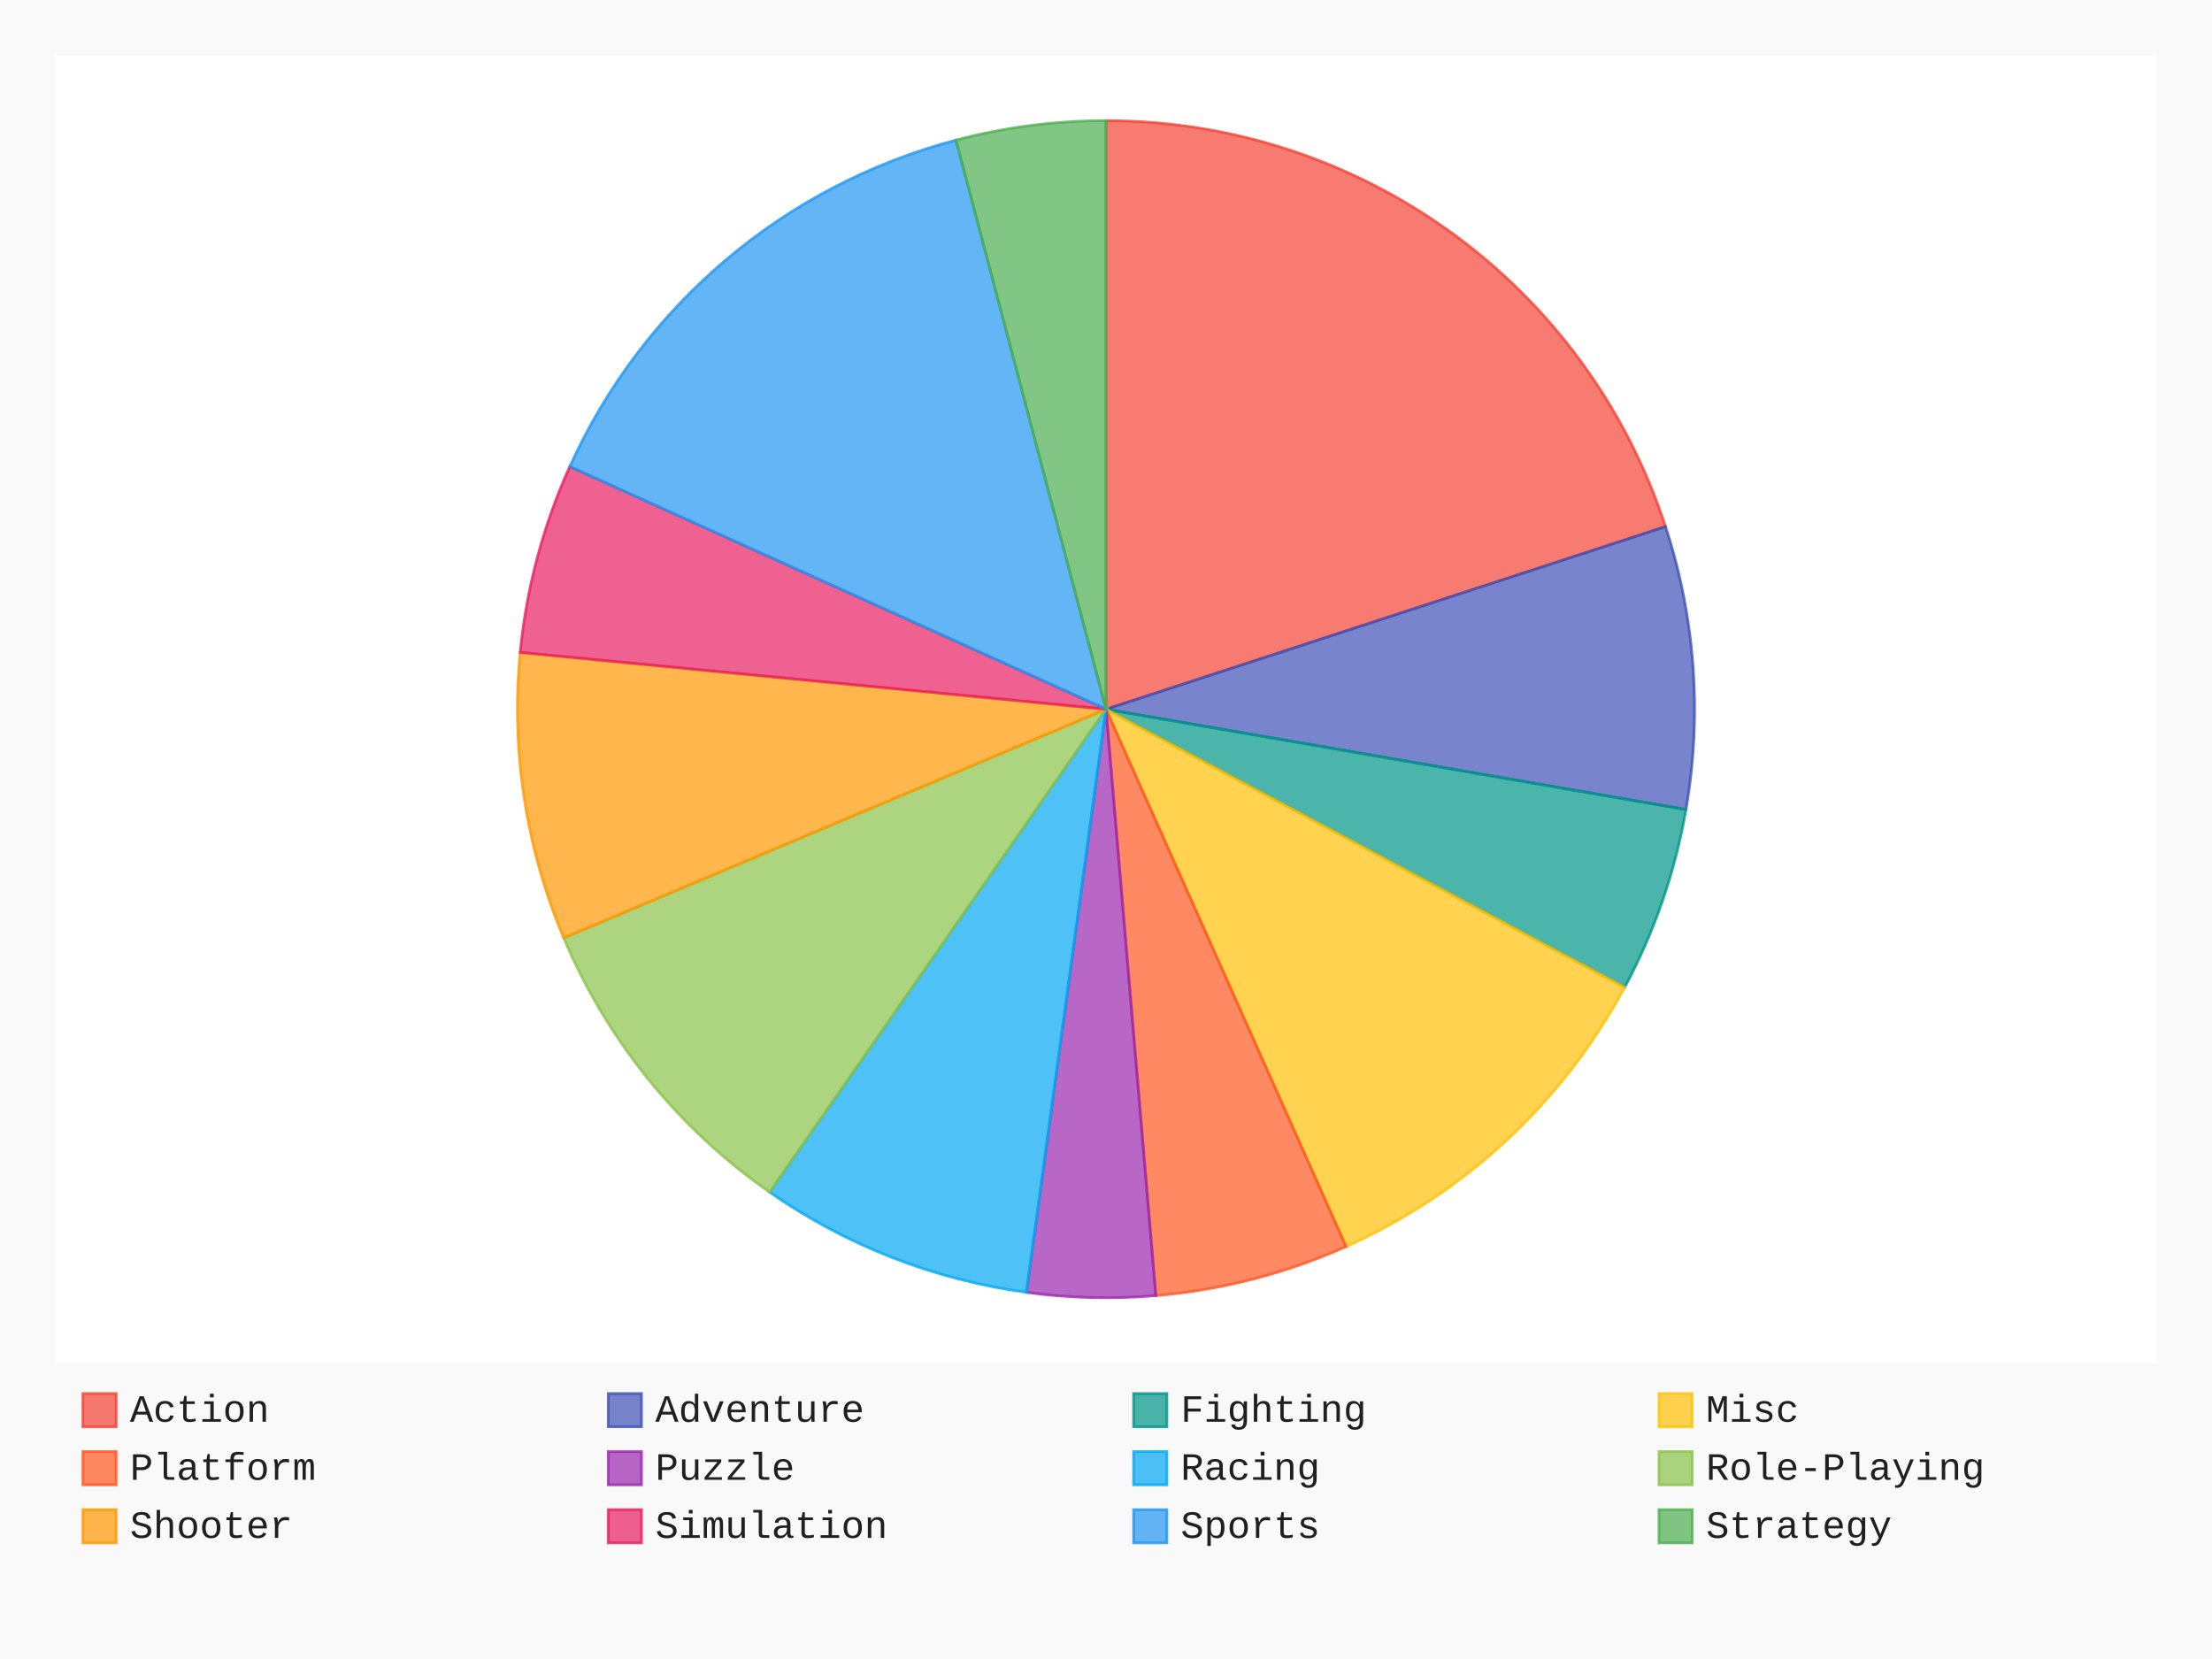
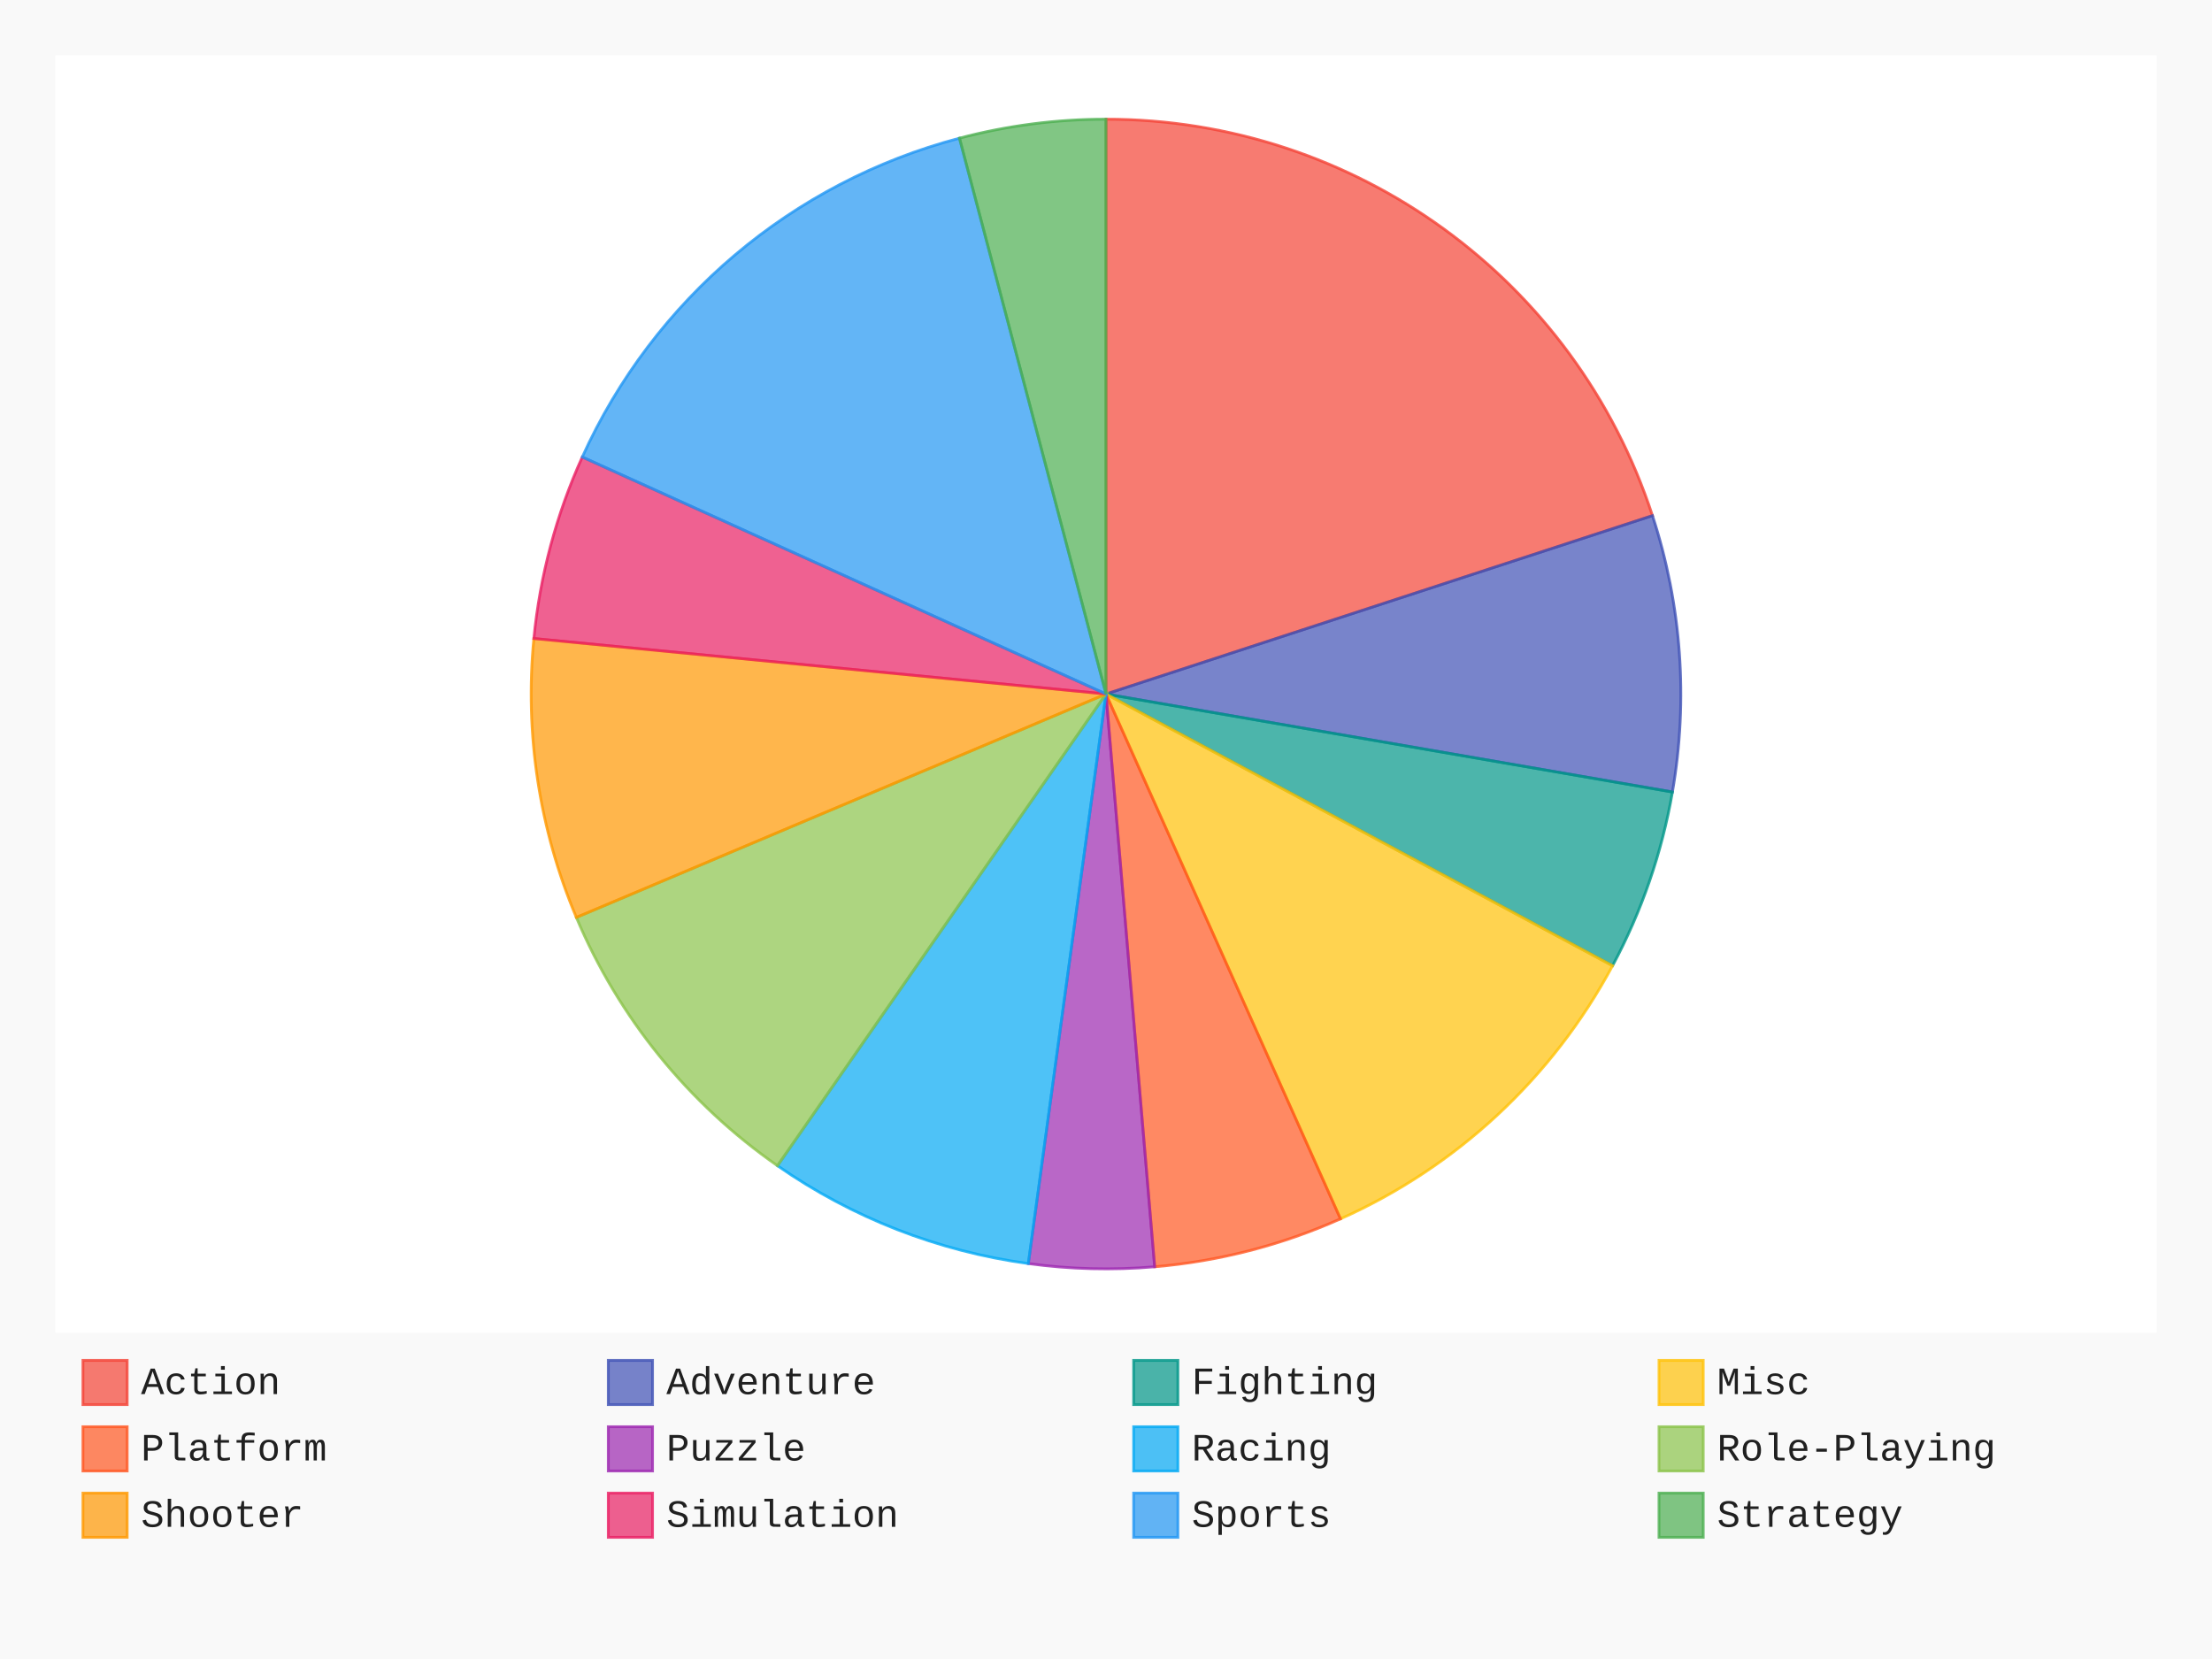
- <svg xmlns="http://www.w3.org/2000/svg" class="pygal-chart" id="chart-0e908fc3-c1ca-452c-bcc4-22e948cd0150" viewBox="0 0 800 600">
+ <svg xmlns="http://www.w3.org/2000/svg" class="pygal-chart" id="chart-dc97cd7f-e7d5-4ac9-b43c-77ab82196fb1" viewBox="0 0 800 600">
  <defs>
-     <style type="text/css">#chart-0e908fc3-c1ca-452c-bcc4-22e948cd0150{-webkit-user-select:none;-webkit-font-smoothing:antialiased;font-family:Consolas,"Liberation Mono",Menlo,Courier,monospace}#chart-0e908fc3-c1ca-452c-bcc4-22e948cd0150 .title{font-family:Consolas,"Liberation Mono",Menlo,Courier,monospace;font-size:16px}#chart-0e908fc3-c1ca-452c-bcc4-22e948cd0150 .legends .legend text{font-family:Consolas,"Liberation Mono",Menlo,Courier,monospace;font-size:14px}#chart-0e908fc3-c1ca-452c-bcc4-22e948cd0150 .axis text{font-family:Consolas,"Liberation Mono",Menlo,Courier,monospace;font-size:10px}#chart-0e908fc3-c1ca-452c-bcc4-22e948cd0150 .axis text.major{font-family:Consolas,"Liberation Mono",Menlo,Courier,monospace;font-size:10px}#chart-0e908fc3-c1ca-452c-bcc4-22e948cd0150 .text-overlay text.value{font-family:Consolas,"Liberation Mono",Menlo,Courier,monospace;font-size:16px}#chart-0e908fc3-c1ca-452c-bcc4-22e948cd0150 .text-overlay text.label{font-family:Consolas,"Liberation Mono",Menlo,Courier,monospace;font-size:10px}#chart-0e908fc3-c1ca-452c-bcc4-22e948cd0150 .tooltip{font-family:Consolas,"Liberation Mono",Menlo,Courier,monospace;font-size:14px}#chart-0e908fc3-c1ca-452c-bcc4-22e948cd0150 text.no_data{font-family:Consolas,"Liberation Mono",Menlo,Courier,monospace;font-size:64px}
- #chart-0e908fc3-c1ca-452c-bcc4-22e948cd0150{background-color:rgba(249,249,249,1)}#chart-0e908fc3-c1ca-452c-bcc4-22e948cd0150 path,#chart-0e908fc3-c1ca-452c-bcc4-22e948cd0150 line,#chart-0e908fc3-c1ca-452c-bcc4-22e948cd0150 rect,#chart-0e908fc3-c1ca-452c-bcc4-22e948cd0150 circle{-webkit-transition:150ms;-moz-transition:150ms;transition:150ms}#chart-0e908fc3-c1ca-452c-bcc4-22e948cd0150 .graph &gt; .background{fill:rgba(249,249,249,1)}#chart-0e908fc3-c1ca-452c-bcc4-22e948cd0150 .plot &gt; .background{fill:rgba(255,255,255,1)}#chart-0e908fc3-c1ca-452c-bcc4-22e948cd0150 .graph{fill:rgba(0,0,0,.87)}#chart-0e908fc3-c1ca-452c-bcc4-22e948cd0150 text.no_data{fill:rgba(0,0,0,1)}#chart-0e908fc3-c1ca-452c-bcc4-22e948cd0150 .title{fill:rgba(0,0,0,1)}#chart-0e908fc3-c1ca-452c-bcc4-22e948cd0150 .legends .legend text{fill:rgba(0,0,0,.87)}#chart-0e908fc3-c1ca-452c-bcc4-22e948cd0150 .legends .legend:hover text{fill:rgba(0,0,0,1)}#chart-0e908fc3-c1ca-452c-bcc4-22e948cd0150 .axis .line{stroke:rgba(0,0,0,1)}#chart-0e908fc3-c1ca-452c-bcc4-22e948cd0150 .axis .guide.line{stroke:rgba(0,0,0,.54)}#chart-0e908fc3-c1ca-452c-bcc4-22e948cd0150 .axis .major.line{stroke:rgba(0,0,0,.87)}#chart-0e908fc3-c1ca-452c-bcc4-22e948cd0150 .axis text.major{fill:rgba(0,0,0,1)}#chart-0e908fc3-c1ca-452c-bcc4-22e948cd0150 .axis.y .guides:hover .guide.line,#chart-0e908fc3-c1ca-452c-bcc4-22e948cd0150 .line-graph .axis.x .guides:hover .guide.line,#chart-0e908fc3-c1ca-452c-bcc4-22e948cd0150 .stackedline-graph .axis.x .guides:hover .guide.line,#chart-0e908fc3-c1ca-452c-bcc4-22e948cd0150 .xy-graph .axis.x .guides:hover .guide.line{stroke:rgba(0,0,0,1)}#chart-0e908fc3-c1ca-452c-bcc4-22e948cd0150 .axis .guides:hover text{fill:rgba(0,0,0,1)}#chart-0e908fc3-c1ca-452c-bcc4-22e948cd0150 .reactive{fill-opacity:.7;stroke-opacity:.8}#chart-0e908fc3-c1ca-452c-bcc4-22e948cd0150 .ci{stroke:rgba(0,0,0,.87)}#chart-0e908fc3-c1ca-452c-bcc4-22e948cd0150 .reactive.active,#chart-0e908fc3-c1ca-452c-bcc4-22e948cd0150 .active .reactive{fill-opacity:.8;stroke-opacity:.9;stroke-width:4}#chart-0e908fc3-c1ca-452c-bcc4-22e948cd0150 .ci .reactive.active{stroke-width:1.5}#chart-0e908fc3-c1ca-452c-bcc4-22e948cd0150 .series text{fill:rgba(0,0,0,1)}#chart-0e908fc3-c1ca-452c-bcc4-22e948cd0150 .tooltip rect{fill:rgba(255,255,255,1);stroke:rgba(0,0,0,1);-webkit-transition:opacity 150ms;-moz-transition:opacity 150ms;transition:opacity 150ms}#chart-0e908fc3-c1ca-452c-bcc4-22e948cd0150 .tooltip .label{fill:rgba(0,0,0,.87)}#chart-0e908fc3-c1ca-452c-bcc4-22e948cd0150 .tooltip .label{fill:rgba(0,0,0,.87)}#chart-0e908fc3-c1ca-452c-bcc4-22e948cd0150 .tooltip .legend{font-size:.8em;fill:rgba(0,0,0,.54)}#chart-0e908fc3-c1ca-452c-bcc4-22e948cd0150 .tooltip .x_label{font-size:.6em;fill:rgba(0,0,0,1)}#chart-0e908fc3-c1ca-452c-bcc4-22e948cd0150 .tooltip .xlink{font-size:.5em;text-decoration:underline}#chart-0e908fc3-c1ca-452c-bcc4-22e948cd0150 .tooltip .value{font-size:1.5em}#chart-0e908fc3-c1ca-452c-bcc4-22e948cd0150 .bound{font-size:.5em}#chart-0e908fc3-c1ca-452c-bcc4-22e948cd0150 .max-value{font-size:.75em;fill:rgba(0,0,0,.54)}#chart-0e908fc3-c1ca-452c-bcc4-22e948cd0150 .map-element{fill:rgba(255,255,255,1);stroke:rgba(0,0,0,.54) !important}#chart-0e908fc3-c1ca-452c-bcc4-22e948cd0150 .map-element .reactive{fill-opacity:inherit;stroke-opacity:inherit}#chart-0e908fc3-c1ca-452c-bcc4-22e948cd0150 .color-0,#chart-0e908fc3-c1ca-452c-bcc4-22e948cd0150 .color-0 a:visited{stroke:#F44336;fill:#F44336}#chart-0e908fc3-c1ca-452c-bcc4-22e948cd0150 .color-1,#chart-0e908fc3-c1ca-452c-bcc4-22e948cd0150 .color-1 a:visited{stroke:#3F51B5;fill:#3F51B5}#chart-0e908fc3-c1ca-452c-bcc4-22e948cd0150 .color-2,#chart-0e908fc3-c1ca-452c-bcc4-22e948cd0150 .color-2 a:visited{stroke:#009688;fill:#009688}#chart-0e908fc3-c1ca-452c-bcc4-22e948cd0150 .color-3,#chart-0e908fc3-c1ca-452c-bcc4-22e948cd0150 .color-3 a:visited{stroke:#FFC107;fill:#FFC107}#chart-0e908fc3-c1ca-452c-bcc4-22e948cd0150 .color-4,#chart-0e908fc3-c1ca-452c-bcc4-22e948cd0150 .color-4 a:visited{stroke:#FF5722;fill:#FF5722}#chart-0e908fc3-c1ca-452c-bcc4-22e948cd0150 .color-5,#chart-0e908fc3-c1ca-452c-bcc4-22e948cd0150 .color-5 a:visited{stroke:#9C27B0;fill:#9C27B0}#chart-0e908fc3-c1ca-452c-bcc4-22e948cd0150 .color-6,#chart-0e908fc3-c1ca-452c-bcc4-22e948cd0150 .color-6 a:visited{stroke:#03A9F4;fill:#03A9F4}#chart-0e908fc3-c1ca-452c-bcc4-22e948cd0150 .color-7,#chart-0e908fc3-c1ca-452c-bcc4-22e948cd0150 .color-7 a:visited{stroke:#8BC34A;fill:#8BC34A}#chart-0e908fc3-c1ca-452c-bcc4-22e948cd0150 .color-8,#chart-0e908fc3-c1ca-452c-bcc4-22e948cd0150 .color-8 a:visited{stroke:#FF9800;fill:#FF9800}#chart-0e908fc3-c1ca-452c-bcc4-22e948cd0150 .color-9,#chart-0e908fc3-c1ca-452c-bcc4-22e948cd0150 .color-9 a:visited{stroke:#E91E63;fill:#E91E63}#chart-0e908fc3-c1ca-452c-bcc4-22e948cd0150 .color-10,#chart-0e908fc3-c1ca-452c-bcc4-22e948cd0150 .color-10 a:visited{stroke:#2196F3;fill:#2196F3}#chart-0e908fc3-c1ca-452c-bcc4-22e948cd0150 .color-11,#chart-0e908fc3-c1ca-452c-bcc4-22e948cd0150 .color-11 a:visited{stroke:#4CAF50;fill:#4CAF50}#chart-0e908fc3-c1ca-452c-bcc4-22e948cd0150 .text-overlay .color-0 text{fill:black}#chart-0e908fc3-c1ca-452c-bcc4-22e948cd0150 .text-overlay .color-1 text{fill:black}#chart-0e908fc3-c1ca-452c-bcc4-22e948cd0150 .text-overlay .color-2 text{fill:black}#chart-0e908fc3-c1ca-452c-bcc4-22e948cd0150 .text-overlay .color-3 text{fill:black}#chart-0e908fc3-c1ca-452c-bcc4-22e948cd0150 .text-overlay .color-4 text{fill:black}#chart-0e908fc3-c1ca-452c-bcc4-22e948cd0150 .text-overlay .color-5 text{fill:black}#chart-0e908fc3-c1ca-452c-bcc4-22e948cd0150 .text-overlay .color-6 text{fill:black}#chart-0e908fc3-c1ca-452c-bcc4-22e948cd0150 .text-overlay .color-7 text{fill:black}#chart-0e908fc3-c1ca-452c-bcc4-22e948cd0150 .text-overlay .color-8 text{fill:black}#chart-0e908fc3-c1ca-452c-bcc4-22e948cd0150 .text-overlay .color-9 text{fill:black}#chart-0e908fc3-c1ca-452c-bcc4-22e948cd0150 .text-overlay .color-10 text{fill:black}#chart-0e908fc3-c1ca-452c-bcc4-22e948cd0150 .text-overlay .color-11 text{fill:black}
- #chart-0e908fc3-c1ca-452c-bcc4-22e948cd0150 text.no_data{text-anchor:middle}#chart-0e908fc3-c1ca-452c-bcc4-22e948cd0150 .guide.line{fill:none}#chart-0e908fc3-c1ca-452c-bcc4-22e948cd0150 .centered{text-anchor:middle}#chart-0e908fc3-c1ca-452c-bcc4-22e948cd0150 .title{text-anchor:middle}#chart-0e908fc3-c1ca-452c-bcc4-22e948cd0150 .legends .legend text{fill-opacity:1}#chart-0e908fc3-c1ca-452c-bcc4-22e948cd0150 .axis.x text{text-anchor:middle}#chart-0e908fc3-c1ca-452c-bcc4-22e948cd0150 .axis.x:not(.web) text[transform]{text-anchor:start}#chart-0e908fc3-c1ca-452c-bcc4-22e948cd0150 .axis.x:not(.web) text[transform].backwards{text-anchor:end}#chart-0e908fc3-c1ca-452c-bcc4-22e948cd0150 .axis.y text{text-anchor:end}#chart-0e908fc3-c1ca-452c-bcc4-22e948cd0150 .axis.y text[transform].backwards{text-anchor:start}#chart-0e908fc3-c1ca-452c-bcc4-22e948cd0150 .axis.y2 text{text-anchor:start}#chart-0e908fc3-c1ca-452c-bcc4-22e948cd0150 .axis.y2 text[transform].backwards{text-anchor:end}#chart-0e908fc3-c1ca-452c-bcc4-22e948cd0150 .axis .guide.line{stroke-dasharray:4,4}#chart-0e908fc3-c1ca-452c-bcc4-22e948cd0150 .axis .major.guide.line{stroke-dasharray:6,6}#chart-0e908fc3-c1ca-452c-bcc4-22e948cd0150 .horizontal .axis.y .guide.line,#chart-0e908fc3-c1ca-452c-bcc4-22e948cd0150 .horizontal .axis.y2 .guide.line,#chart-0e908fc3-c1ca-452c-bcc4-22e948cd0150 .vertical .axis.x .guide.line{opacity:0}#chart-0e908fc3-c1ca-452c-bcc4-22e948cd0150 .horizontal .axis.always_show .guide.line,#chart-0e908fc3-c1ca-452c-bcc4-22e948cd0150 .vertical .axis.always_show .guide.line{opacity:1 !important}#chart-0e908fc3-c1ca-452c-bcc4-22e948cd0150 .axis.y .guides:hover .guide.line,#chart-0e908fc3-c1ca-452c-bcc4-22e948cd0150 .axis.y2 .guides:hover .guide.line,#chart-0e908fc3-c1ca-452c-bcc4-22e948cd0150 .axis.x .guides:hover .guide.line{opacity:1}#chart-0e908fc3-c1ca-452c-bcc4-22e948cd0150 .axis .guides:hover text{opacity:1}#chart-0e908fc3-c1ca-452c-bcc4-22e948cd0150 .nofill{fill:none}#chart-0e908fc3-c1ca-452c-bcc4-22e948cd0150 .subtle-fill{fill-opacity:.2}#chart-0e908fc3-c1ca-452c-bcc4-22e948cd0150 .dot{stroke-width:1px;fill-opacity:1}#chart-0e908fc3-c1ca-452c-bcc4-22e948cd0150 .dot.active{stroke-width:5px}#chart-0e908fc3-c1ca-452c-bcc4-22e948cd0150 .dot.negative{fill:transparent}#chart-0e908fc3-c1ca-452c-bcc4-22e948cd0150 text,#chart-0e908fc3-c1ca-452c-bcc4-22e948cd0150 tspan{stroke:none !important}#chart-0e908fc3-c1ca-452c-bcc4-22e948cd0150 .series text.active{opacity:1}#chart-0e908fc3-c1ca-452c-bcc4-22e948cd0150 .tooltip rect{fill-opacity:.95;stroke-width:.5}#chart-0e908fc3-c1ca-452c-bcc4-22e948cd0150 .tooltip text{fill-opacity:1}#chart-0e908fc3-c1ca-452c-bcc4-22e948cd0150 .showable{visibility:hidden}#chart-0e908fc3-c1ca-452c-bcc4-22e948cd0150 .showable.shown{visibility:visible}#chart-0e908fc3-c1ca-452c-bcc4-22e948cd0150 .gauge-background{fill:rgba(229,229,229,1);stroke:none}#chart-0e908fc3-c1ca-452c-bcc4-22e948cd0150 .bg-lines{stroke:rgba(249,249,249,1);stroke-width:2px}</style>
+     <style type="text/css">#chart-dc97cd7f-e7d5-4ac9-b43c-77ab82196fb1{-webkit-user-select:none;-webkit-font-smoothing:antialiased;font-family:Consolas,"Liberation Mono",Menlo,Courier,monospace}#chart-dc97cd7f-e7d5-4ac9-b43c-77ab82196fb1 .title{font-family:Consolas,"Liberation Mono",Menlo,Courier,monospace;font-size:16px}#chart-dc97cd7f-e7d5-4ac9-b43c-77ab82196fb1 .legends .legend text{font-family:Consolas,"Liberation Mono",Menlo,Courier,monospace;font-size:14px}#chart-dc97cd7f-e7d5-4ac9-b43c-77ab82196fb1 .axis text{font-family:Consolas,"Liberation Mono",Menlo,Courier,monospace;font-size:10px}#chart-dc97cd7f-e7d5-4ac9-b43c-77ab82196fb1 .axis text.major{font-family:Consolas,"Liberation Mono",Menlo,Courier,monospace;font-size:10px}#chart-dc97cd7f-e7d5-4ac9-b43c-77ab82196fb1 .text-overlay text.value{font-family:Consolas,"Liberation Mono",Menlo,Courier,monospace;font-size:16px}#chart-dc97cd7f-e7d5-4ac9-b43c-77ab82196fb1 .text-overlay text.label{font-family:Consolas,"Liberation Mono",Menlo,Courier,monospace;font-size:10px}#chart-dc97cd7f-e7d5-4ac9-b43c-77ab82196fb1 .tooltip{font-family:Consolas,"Liberation Mono",Menlo,Courier,monospace;font-size:14px}#chart-dc97cd7f-e7d5-4ac9-b43c-77ab82196fb1 text.no_data{font-family:Consolas,"Liberation Mono",Menlo,Courier,monospace;font-size:64px}
+ #chart-dc97cd7f-e7d5-4ac9-b43c-77ab82196fb1{background-color:rgba(249,249,249,1)}#chart-dc97cd7f-e7d5-4ac9-b43c-77ab82196fb1 path,#chart-dc97cd7f-e7d5-4ac9-b43c-77ab82196fb1 line,#chart-dc97cd7f-e7d5-4ac9-b43c-77ab82196fb1 rect,#chart-dc97cd7f-e7d5-4ac9-b43c-77ab82196fb1 circle{-webkit-transition:150ms;-moz-transition:150ms;transition:150ms}#chart-dc97cd7f-e7d5-4ac9-b43c-77ab82196fb1 .graph &gt; .background{fill:rgba(249,249,249,1)}#chart-dc97cd7f-e7d5-4ac9-b43c-77ab82196fb1 .plot &gt; .background{fill:rgba(255,255,255,1)}#chart-dc97cd7f-e7d5-4ac9-b43c-77ab82196fb1 .graph{fill:rgba(0,0,0,.87)}#chart-dc97cd7f-e7d5-4ac9-b43c-77ab82196fb1 text.no_data{fill:rgba(0,0,0,1)}#chart-dc97cd7f-e7d5-4ac9-b43c-77ab82196fb1 .title{fill:rgba(0,0,0,1)}#chart-dc97cd7f-e7d5-4ac9-b43c-77ab82196fb1 .legends .legend text{fill:rgba(0,0,0,.87)}#chart-dc97cd7f-e7d5-4ac9-b43c-77ab82196fb1 .legends .legend:hover text{fill:rgba(0,0,0,1)}#chart-dc97cd7f-e7d5-4ac9-b43c-77ab82196fb1 .axis .line{stroke:rgba(0,0,0,1)}#chart-dc97cd7f-e7d5-4ac9-b43c-77ab82196fb1 .axis .guide.line{stroke:rgba(0,0,0,.54)}#chart-dc97cd7f-e7d5-4ac9-b43c-77ab82196fb1 .axis .major.line{stroke:rgba(0,0,0,.87)}#chart-dc97cd7f-e7d5-4ac9-b43c-77ab82196fb1 .axis text.major{fill:rgba(0,0,0,1)}#chart-dc97cd7f-e7d5-4ac9-b43c-77ab82196fb1 .axis.y .guides:hover .guide.line,#chart-dc97cd7f-e7d5-4ac9-b43c-77ab82196fb1 .line-graph .axis.x .guides:hover .guide.line,#chart-dc97cd7f-e7d5-4ac9-b43c-77ab82196fb1 .stackedline-graph .axis.x .guides:hover .guide.line,#chart-dc97cd7f-e7d5-4ac9-b43c-77ab82196fb1 .xy-graph .axis.x .guides:hover .guide.line{stroke:rgba(0,0,0,1)}#chart-dc97cd7f-e7d5-4ac9-b43c-77ab82196fb1 .axis .guides:hover text{fill:rgba(0,0,0,1)}#chart-dc97cd7f-e7d5-4ac9-b43c-77ab82196fb1 .reactive{fill-opacity:.7;stroke-opacity:.8}#chart-dc97cd7f-e7d5-4ac9-b43c-77ab82196fb1 .ci{stroke:rgba(0,0,0,.87)}#chart-dc97cd7f-e7d5-4ac9-b43c-77ab82196fb1 .reactive.active,#chart-dc97cd7f-e7d5-4ac9-b43c-77ab82196fb1 .active .reactive{fill-opacity:.8;stroke-opacity:.9;stroke-width:4}#chart-dc97cd7f-e7d5-4ac9-b43c-77ab82196fb1 .ci .reactive.active{stroke-width:1.5}#chart-dc97cd7f-e7d5-4ac9-b43c-77ab82196fb1 .series text{fill:rgba(0,0,0,1)}#chart-dc97cd7f-e7d5-4ac9-b43c-77ab82196fb1 .tooltip rect{fill:rgba(255,255,255,1);stroke:rgba(0,0,0,1);-webkit-transition:opacity 150ms;-moz-transition:opacity 150ms;transition:opacity 150ms}#chart-dc97cd7f-e7d5-4ac9-b43c-77ab82196fb1 .tooltip .label{fill:rgba(0,0,0,.87)}#chart-dc97cd7f-e7d5-4ac9-b43c-77ab82196fb1 .tooltip .label{fill:rgba(0,0,0,.87)}#chart-dc97cd7f-e7d5-4ac9-b43c-77ab82196fb1 .tooltip .legend{font-size:.8em;fill:rgba(0,0,0,.54)}#chart-dc97cd7f-e7d5-4ac9-b43c-77ab82196fb1 .tooltip .x_label{font-size:.6em;fill:rgba(0,0,0,1)}#chart-dc97cd7f-e7d5-4ac9-b43c-77ab82196fb1 .tooltip .xlink{font-size:.5em;text-decoration:underline}#chart-dc97cd7f-e7d5-4ac9-b43c-77ab82196fb1 .tooltip .value{font-size:1.5em}#chart-dc97cd7f-e7d5-4ac9-b43c-77ab82196fb1 .bound{font-size:.5em}#chart-dc97cd7f-e7d5-4ac9-b43c-77ab82196fb1 .max-value{font-size:.75em;fill:rgba(0,0,0,.54)}#chart-dc97cd7f-e7d5-4ac9-b43c-77ab82196fb1 .map-element{fill:rgba(255,255,255,1);stroke:rgba(0,0,0,.54) !important}#chart-dc97cd7f-e7d5-4ac9-b43c-77ab82196fb1 .map-element .reactive{fill-opacity:inherit;stroke-opacity:inherit}#chart-dc97cd7f-e7d5-4ac9-b43c-77ab82196fb1 .color-0,#chart-dc97cd7f-e7d5-4ac9-b43c-77ab82196fb1 .color-0 a:visited{stroke:#F44336;fill:#F44336}#chart-dc97cd7f-e7d5-4ac9-b43c-77ab82196fb1 .color-1,#chart-dc97cd7f-e7d5-4ac9-b43c-77ab82196fb1 .color-1 a:visited{stroke:#3F51B5;fill:#3F51B5}#chart-dc97cd7f-e7d5-4ac9-b43c-77ab82196fb1 .color-2,#chart-dc97cd7f-e7d5-4ac9-b43c-77ab82196fb1 .color-2 a:visited{stroke:#009688;fill:#009688}#chart-dc97cd7f-e7d5-4ac9-b43c-77ab82196fb1 .color-3,#chart-dc97cd7f-e7d5-4ac9-b43c-77ab82196fb1 .color-3 a:visited{stroke:#FFC107;fill:#FFC107}#chart-dc97cd7f-e7d5-4ac9-b43c-77ab82196fb1 .color-4,#chart-dc97cd7f-e7d5-4ac9-b43c-77ab82196fb1 .color-4 a:visited{stroke:#FF5722;fill:#FF5722}#chart-dc97cd7f-e7d5-4ac9-b43c-77ab82196fb1 .color-5,#chart-dc97cd7f-e7d5-4ac9-b43c-77ab82196fb1 .color-5 a:visited{stroke:#9C27B0;fill:#9C27B0}#chart-dc97cd7f-e7d5-4ac9-b43c-77ab82196fb1 .color-6,#chart-dc97cd7f-e7d5-4ac9-b43c-77ab82196fb1 .color-6 a:visited{stroke:#03A9F4;fill:#03A9F4}#chart-dc97cd7f-e7d5-4ac9-b43c-77ab82196fb1 .color-7,#chart-dc97cd7f-e7d5-4ac9-b43c-77ab82196fb1 .color-7 a:visited{stroke:#8BC34A;fill:#8BC34A}#chart-dc97cd7f-e7d5-4ac9-b43c-77ab82196fb1 .color-8,#chart-dc97cd7f-e7d5-4ac9-b43c-77ab82196fb1 .color-8 a:visited{stroke:#FF9800;fill:#FF9800}#chart-dc97cd7f-e7d5-4ac9-b43c-77ab82196fb1 .color-9,#chart-dc97cd7f-e7d5-4ac9-b43c-77ab82196fb1 .color-9 a:visited{stroke:#E91E63;fill:#E91E63}#chart-dc97cd7f-e7d5-4ac9-b43c-77ab82196fb1 .color-10,#chart-dc97cd7f-e7d5-4ac9-b43c-77ab82196fb1 .color-10 a:visited{stroke:#2196F3;fill:#2196F3}#chart-dc97cd7f-e7d5-4ac9-b43c-77ab82196fb1 .color-11,#chart-dc97cd7f-e7d5-4ac9-b43c-77ab82196fb1 .color-11 a:visited{stroke:#4CAF50;fill:#4CAF50}#chart-dc97cd7f-e7d5-4ac9-b43c-77ab82196fb1 .text-overlay .color-0 text{fill:black}#chart-dc97cd7f-e7d5-4ac9-b43c-77ab82196fb1 .text-overlay .color-1 text{fill:black}#chart-dc97cd7f-e7d5-4ac9-b43c-77ab82196fb1 .text-overlay .color-2 text{fill:black}#chart-dc97cd7f-e7d5-4ac9-b43c-77ab82196fb1 .text-overlay .color-3 text{fill:black}#chart-dc97cd7f-e7d5-4ac9-b43c-77ab82196fb1 .text-overlay .color-4 text{fill:black}#chart-dc97cd7f-e7d5-4ac9-b43c-77ab82196fb1 .text-overlay .color-5 text{fill:black}#chart-dc97cd7f-e7d5-4ac9-b43c-77ab82196fb1 .text-overlay .color-6 text{fill:black}#chart-dc97cd7f-e7d5-4ac9-b43c-77ab82196fb1 .text-overlay .color-7 text{fill:black}#chart-dc97cd7f-e7d5-4ac9-b43c-77ab82196fb1 .text-overlay .color-8 text{fill:black}#chart-dc97cd7f-e7d5-4ac9-b43c-77ab82196fb1 .text-overlay .color-9 text{fill:black}#chart-dc97cd7f-e7d5-4ac9-b43c-77ab82196fb1 .text-overlay .color-10 text{fill:black}#chart-dc97cd7f-e7d5-4ac9-b43c-77ab82196fb1 .text-overlay .color-11 text{fill:black}
+ #chart-dc97cd7f-e7d5-4ac9-b43c-77ab82196fb1 text.no_data{text-anchor:middle}#chart-dc97cd7f-e7d5-4ac9-b43c-77ab82196fb1 .guide.line{fill:none}#chart-dc97cd7f-e7d5-4ac9-b43c-77ab82196fb1 .centered{text-anchor:middle}#chart-dc97cd7f-e7d5-4ac9-b43c-77ab82196fb1 .title{text-anchor:middle}#chart-dc97cd7f-e7d5-4ac9-b43c-77ab82196fb1 .legends .legend text{fill-opacity:1}#chart-dc97cd7f-e7d5-4ac9-b43c-77ab82196fb1 .axis.x text{text-anchor:middle}#chart-dc97cd7f-e7d5-4ac9-b43c-77ab82196fb1 .axis.x:not(.web) text[transform]{text-anchor:start}#chart-dc97cd7f-e7d5-4ac9-b43c-77ab82196fb1 .axis.x:not(.web) text[transform].backwards{text-anchor:end}#chart-dc97cd7f-e7d5-4ac9-b43c-77ab82196fb1 .axis.y text{text-anchor:end}#chart-dc97cd7f-e7d5-4ac9-b43c-77ab82196fb1 .axis.y text[transform].backwards{text-anchor:start}#chart-dc97cd7f-e7d5-4ac9-b43c-77ab82196fb1 .axis.y2 text{text-anchor:start}#chart-dc97cd7f-e7d5-4ac9-b43c-77ab82196fb1 .axis.y2 text[transform].backwards{text-anchor:end}#chart-dc97cd7f-e7d5-4ac9-b43c-77ab82196fb1 .axis .guide.line{stroke-dasharray:4,4}#chart-dc97cd7f-e7d5-4ac9-b43c-77ab82196fb1 .axis .major.guide.line{stroke-dasharray:6,6}#chart-dc97cd7f-e7d5-4ac9-b43c-77ab82196fb1 .horizontal .axis.y .guide.line,#chart-dc97cd7f-e7d5-4ac9-b43c-77ab82196fb1 .horizontal .axis.y2 .guide.line,#chart-dc97cd7f-e7d5-4ac9-b43c-77ab82196fb1 .vertical .axis.x .guide.line{opacity:0}#chart-dc97cd7f-e7d5-4ac9-b43c-77ab82196fb1 .horizontal .axis.always_show .guide.line,#chart-dc97cd7f-e7d5-4ac9-b43c-77ab82196fb1 .vertical .axis.always_show .guide.line{opacity:1 !important}#chart-dc97cd7f-e7d5-4ac9-b43c-77ab82196fb1 .axis.y .guides:hover .guide.line,#chart-dc97cd7f-e7d5-4ac9-b43c-77ab82196fb1 .axis.y2 .guides:hover .guide.line,#chart-dc97cd7f-e7d5-4ac9-b43c-77ab82196fb1 .axis.x .guides:hover .guide.line{opacity:1}#chart-dc97cd7f-e7d5-4ac9-b43c-77ab82196fb1 .axis .guides:hover text{opacity:1}#chart-dc97cd7f-e7d5-4ac9-b43c-77ab82196fb1 .nofill{fill:none}#chart-dc97cd7f-e7d5-4ac9-b43c-77ab82196fb1 .subtle-fill{fill-opacity:.2}#chart-dc97cd7f-e7d5-4ac9-b43c-77ab82196fb1 .dot{stroke-width:1px;fill-opacity:1}#chart-dc97cd7f-e7d5-4ac9-b43c-77ab82196fb1 .dot.active{stroke-width:5px}#chart-dc97cd7f-e7d5-4ac9-b43c-77ab82196fb1 .dot.negative{fill:transparent}#chart-dc97cd7f-e7d5-4ac9-b43c-77ab82196fb1 text,#chart-dc97cd7f-e7d5-4ac9-b43c-77ab82196fb1 tspan{stroke:none !important}#chart-dc97cd7f-e7d5-4ac9-b43c-77ab82196fb1 .series text.active{opacity:1}#chart-dc97cd7f-e7d5-4ac9-b43c-77ab82196fb1 .tooltip rect{fill-opacity:.95;stroke-width:.5}#chart-dc97cd7f-e7d5-4ac9-b43c-77ab82196fb1 .tooltip text{fill-opacity:1}#chart-dc97cd7f-e7d5-4ac9-b43c-77ab82196fb1 .showable{visibility:hidden}#chart-dc97cd7f-e7d5-4ac9-b43c-77ab82196fb1 .showable.shown{visibility:visible}#chart-dc97cd7f-e7d5-4ac9-b43c-77ab82196fb1 .gauge-background{fill:rgba(229,229,229,1);stroke:none}#chart-dc97cd7f-e7d5-4ac9-b43c-77ab82196fb1 .bg-lines{stroke:rgba(249,249,249,1);stroke-width:2px}</style>
  </defs>
  <g class="graph pie-graph vertical">
    <rect class="background" height="600" width="800" x="0" y="0" />
    <g class="plot" transform="translate(20, 20)">
-       <rect class="background" height="473.0" width="760" x="0" y="0" />
+       <rect class="background" height="462.0" width="760" x="0" y="0" />
      <g class="series serie-0 color-0">
        <g class="slices">
          <g class="slice">
-             <path class="slice reactive tooltip-trigger" d="M380 23.65 A212.85 212.85 0 0 1 582.343 170.45 L380 236.5 A0 0 0 0 0 380 236.5 z" />
+             <path class="slice reactive tooltip-trigger" d="M380 23.1 A207.9 207.9 0 0 1 577.637 166.486 L380 231 A0 0 0 0 0 380 231 z" />
          </g>
        </g>
      </g>
      <g class="series serie-1 color-1">
        <g class="slices">
          <g class="slice">
-             <path class="slice reactive tooltip-trigger" d="M582.343 170.45 A212.85 212.85 0 0 1 589.735 272.782 L380 236.5 A0 0 0 0 0 380 236.5 z" />
+             <path class="slice reactive tooltip-trigger" d="M577.637 166.486 A207.9 207.9 0 0 1 584.857 266.438 L380 231 A0 0 0 0 0 380 231 z" />
          </g>
        </g>
      </g>
      <g class="series serie-2 color-2">
        <g class="slices">
          <g class="slice">
-             <path class="slice reactive tooltip-trigger" d="M589.735 272.782 A212.85 212.85 0 0 1 567.573 337.105 L380 236.5 A0 0 0 0 0 380 236.5 z" />
+             <path class="slice reactive tooltip-trigger" d="M584.857 266.438 A207.9 207.9 0 0 1 563.211 329.266 L380 231 A0 0 0 0 0 380 231 z" />
          </g>
        </g>
      </g>
      <g class="series serie-3 color-3">
        <g class="slices">
          <g class="slice">
-             <path class="slice reactive tooltip-trigger" d="M567.573 337.105 A212.85 212.85 0 0 1 466.829 430.834 L380 236.5 A0 0 0 0 0 380 236.5 z" />
+             <path class="slice reactive tooltip-trigger" d="M563.211 329.266 A207.9 207.9 0 0 1 464.81 420.815 L380 231 A0 0 0 0 0 380 231 z" />
          </g>
        </g>
      </g>
      <g class="series serie-4 color-4">
        <g class="slices">
          <g class="slice">
-             <path class="slice reactive tooltip-trigger" d="M466.829 430.834 A212.85 212.85 0 0 1 398.027 448.585 L380 236.5 A0 0 0 0 0 380 236.5 z" />
+             <path class="slice reactive tooltip-trigger" d="M464.81 420.815 A207.9 207.9 0 0 1 397.608 438.153 L380 231 A0 0 0 0 0 380 231 z" />
          </g>
        </g>
      </g>
      <g class="series serie-5 color-5">
        <g class="slices">
          <g class="slice">
-             <path class="slice reactive tooltip-trigger" d="M398.027 448.585 A212.85 212.85 0 0 1 351.243 447.398 L380 236.5 A0 0 0 0 0 380 236.5 z" />
+             <path class="slice reactive tooltip-trigger" d="M397.608 438.153 A207.9 207.9 0 0 1 351.911 436.994 L380 231 A0 0 0 0 0 380 231 z" />
          </g>
        </g>
      </g>
      <g class="series serie-6 color-6">
        <g class="slices">
          <g class="slice">
-             <path class="slice reactive tooltip-trigger" d="M351.243 447.398 A212.85 212.85 0 0 1 258.356 411.165 L380 236.5 A0 0 0 0 0 380 236.5 z" />
+             <path class="slice reactive tooltip-trigger" d="M351.911 436.994 A207.9 207.9 0 0 1 261.185 401.603 L380 231 A0 0 0 0 0 380 231 z" />
          </g>
        </g>
      </g>
      <g class="series serie-7 color-7">
        <g class="slices">
          <g class="slice">
-             <path class="slice reactive tooltip-trigger" d="M258.356 411.165 A212.85 212.85 0 0 1 183.884 319.227 L380 236.5 A0 0 0 0 0 380 236.5 z" />
+             <path class="slice reactive tooltip-trigger" d="M261.185 401.603 A207.9 207.9 0 0 1 188.445 311.803 L380 231 A0 0 0 0 0 380 231 z" />
          </g>
        </g>
      </g>
      <g class="series serie-8 color-8">
        <g class="slices">
          <g class="slice">
-             <path class="slice reactive tooltip-trigger" d="M183.884 319.227 A212.85 212.85 0 0 1 168.145 215.945 L380 236.5 A0 0 0 0 0 380 236.5 z" />
+             <path class="slice reactive tooltip-trigger" d="M188.445 311.803 A207.9 207.9 0 0 1 173.072 210.923 L380 231 A0 0 0 0 0 380 231 z" />
          </g>
        </g>
      </g>
      <g class="series serie-9 color-9">
        <g class="slices">
          <g class="slice">
-             <path class="slice reactive tooltip-trigger" d="M168.145 215.945 A212.85 212.85 0 0 1 186.079 148.752 L380 236.5 A0 0 0 0 0 380 236.5 z" />
+             <path class="slice reactive tooltip-trigger" d="M173.072 210.923 A207.9 207.9 0 0 1 190.588 145.293 L380 231 A0 0 0 0 0 380 231 z" />
          </g>
        </g>
      </g>
      <g class="series serie-10 color-10">
        <g class="slices">
          <g class="slice">
-             <path class="slice reactive tooltip-trigger" d="M186.079 148.752 A212.85 212.85 0 0 1 325.734 30.684 L380 236.5 A0 0 0 0 0 380 236.5 z" />
+             <path class="slice reactive tooltip-trigger" d="M190.588 145.293 A207.9 207.9 0 0 1 326.996 29.97 L380 231 A0 0 0 0 0 380 231 z" />
          </g>
        </g>
      </g>
      <g class="series serie-11 color-11">
        <g class="slices">
          <g class="slice">
-             <path class="slice reactive tooltip-trigger" d="M325.734 30.684 A212.85 212.85 0 0 1 380 23.65 L380 236.5 A0 0 0 0 0 380 236.5 z" />
+             <path class="slice reactive tooltip-trigger" d="M326.996 29.97 A207.9 207.9 0 0 1 380 23.1 L380 231 A0 0 0 0 0 380 231 z" />
          </g>
        </g>
      </g>
    </g>
    <g class="titles" />
    <g class="plot overlay" transform="translate(20, 20)">
      <g class="series serie-0 color-0" />
      <g class="series serie-1 color-1" />
      <g class="series serie-2 color-2" />
      <g class="series serie-3 color-3" />
      <g class="series serie-4 color-4" />
      <g class="series serie-5 color-5" />
      <g class="series serie-6 color-6" />
      <g class="series serie-7 color-7" />
      <g class="series serie-8 color-8" />
      <g class="series serie-9 color-9" />
      <g class="series serie-10 color-10" />
      <g class="series serie-11 color-11" />
    </g>
    <g class="plot text-overlay" transform="translate(20, 20)">
      <g class="series serie-0 color-0" />
      <g class="series serie-1 color-1" />
      <g class="series serie-2 color-2" />
      <g class="series serie-3 color-3" />
      <g class="series serie-4 color-4" />
      <g class="series serie-5 color-5" />
      <g class="series serie-6 color-6" />
      <g class="series serie-7 color-7" />
      <g class="series serie-8 color-8" />
      <g class="series serie-9 color-9" />
      <g class="series serie-10 color-10" />
      <g class="series serie-11 color-11" />
    </g>
    <g class="plot tooltip-overlay" transform="translate(20, 20)">
      <g class="tooltip" style="opacity: 0" transform="translate(0 0)">
        <rect class="tooltip-box" height="0" rx="0" ry="0" width="0" />
        <g class="text" />
      </g>
    </g>
-     <g class="legends" transform="translate(30, 503)">
+     <g class="legends" transform="translate(30, 492)">
      <g class="legend reactive activate-serie" id="activate-serie-0">
-         <rect class="color-0 reactive" height="12" width="12" x="0.0" y="1.0" />
-         <text x="17.0" y="11.2">Action</text>
+         <rect class="color-0 reactive" height="16" width="16" x="0.0" y="0.0" />
+         <text x="21.0" y="12.2">Action</text>
      </g>
      <g class="legend reactive activate-serie" id="activate-serie-1">
-         <rect class="color-1 reactive" height="12" width="12" x="190.0" y="1.0" />
-         <text x="207.0" y="11.2">Adventure</text>
+         <rect class="color-1 reactive" height="16" width="16" x="190.0" y="0.0" />
+         <text x="211.0" y="12.2">Adventure</text>
      </g>
      <g class="legend reactive activate-serie" id="activate-serie-2">
-         <rect class="color-2 reactive" height="12" width="12" x="380.0" y="1.0" />
-         <text x="397.0" y="11.2">Fighting</text>
+         <rect class="color-2 reactive" height="16" width="16" x="380.0" y="0.0" />
+         <text x="401.0" y="12.2">Fighting</text>
      </g>
      <g class="legend reactive activate-serie" id="activate-serie-3">
-         <rect class="color-3 reactive" height="12" width="12" x="570.0" y="1.0" />
-         <text x="587.0" y="11.2">Misc</text>
+         <rect class="color-3 reactive" height="16" width="16" x="570.0" y="0.0" />
+         <text x="591.0" y="12.2">Misc</text>
      </g>
      <g class="legend reactive activate-serie" id="activate-serie-4">
-         <rect class="color-4 reactive" height="12" width="12" x="0.0" y="22.0" />
-         <text x="17.0" y="32.2">Platform</text>
+         <rect class="color-4 reactive" height="16" width="16" x="0.0" y="24.0" />
+         <text x="21.0" y="36.2">Platform</text>
      </g>
      <g class="legend reactive activate-serie" id="activate-serie-5">
-         <rect class="color-5 reactive" height="12" width="12" x="190.0" y="22.0" />
-         <text x="207.0" y="32.2">Puzzle</text>
+         <rect class="color-5 reactive" height="16" width="16" x="190.0" y="24.0" />
+         <text x="211.0" y="36.2">Puzzle</text>
      </g>
      <g class="legend reactive activate-serie" id="activate-serie-6">
-         <rect class="color-6 reactive" height="12" width="12" x="380.0" y="22.0" />
-         <text x="397.0" y="32.2">Racing</text>
+         <rect class="color-6 reactive" height="16" width="16" x="380.0" y="24.0" />
+         <text x="401.0" y="36.2">Racing</text>
      </g>
      <g class="legend reactive activate-serie" id="activate-serie-7">
-         <rect class="color-7 reactive" height="12" width="12" x="570.0" y="22.0" />
-         <text x="587.0" y="32.2">Role-Playing</text>
+         <rect class="color-7 reactive" height="16" width="16" x="570.0" y="24.0" />
+         <text x="591.0" y="36.2">Role-Playing</text>
      </g>
      <g class="legend reactive activate-serie" id="activate-serie-8">
-         <rect class="color-8 reactive" height="12" width="12" x="0.0" y="43.0" />
-         <text x="17.0" y="53.2">Shooter</text>
+         <rect class="color-8 reactive" height="16" width="16" x="0.0" y="48.0" />
+         <text x="21.0" y="60.2">Shooter</text>
      </g>
      <g class="legend reactive activate-serie" id="activate-serie-9">
-         <rect class="color-9 reactive" height="12" width="12" x="190.0" y="43.0" />
-         <text x="207.0" y="53.2">Simulation</text>
+         <rect class="color-9 reactive" height="16" width="16" x="190.0" y="48.0" />
+         <text x="211.0" y="60.2">Simulation</text>
      </g>
      <g class="legend reactive activate-serie" id="activate-serie-10">
-         <rect class="color-10 reactive" height="12" width="12" x="380.0" y="43.0" />
-         <text x="397.0" y="53.2">Sports</text>
+         <rect class="color-10 reactive" height="16" width="16" x="380.0" y="48.0" />
+         <text x="401.0" y="60.2">Sports</text>
      </g>
      <g class="legend reactive activate-serie" id="activate-serie-11">
-         <rect class="color-11 reactive" height="12" width="12" x="570.0" y="43.0" />
-         <text x="587.0" y="53.2">Strategy</text>
+         <rect class="color-11 reactive" height="16" width="16" x="570.0" y="48.0" />
+         <text x="591.0" y="60.2">Strategy</text>
      </g>
    </g>
  </g>
</svg>
